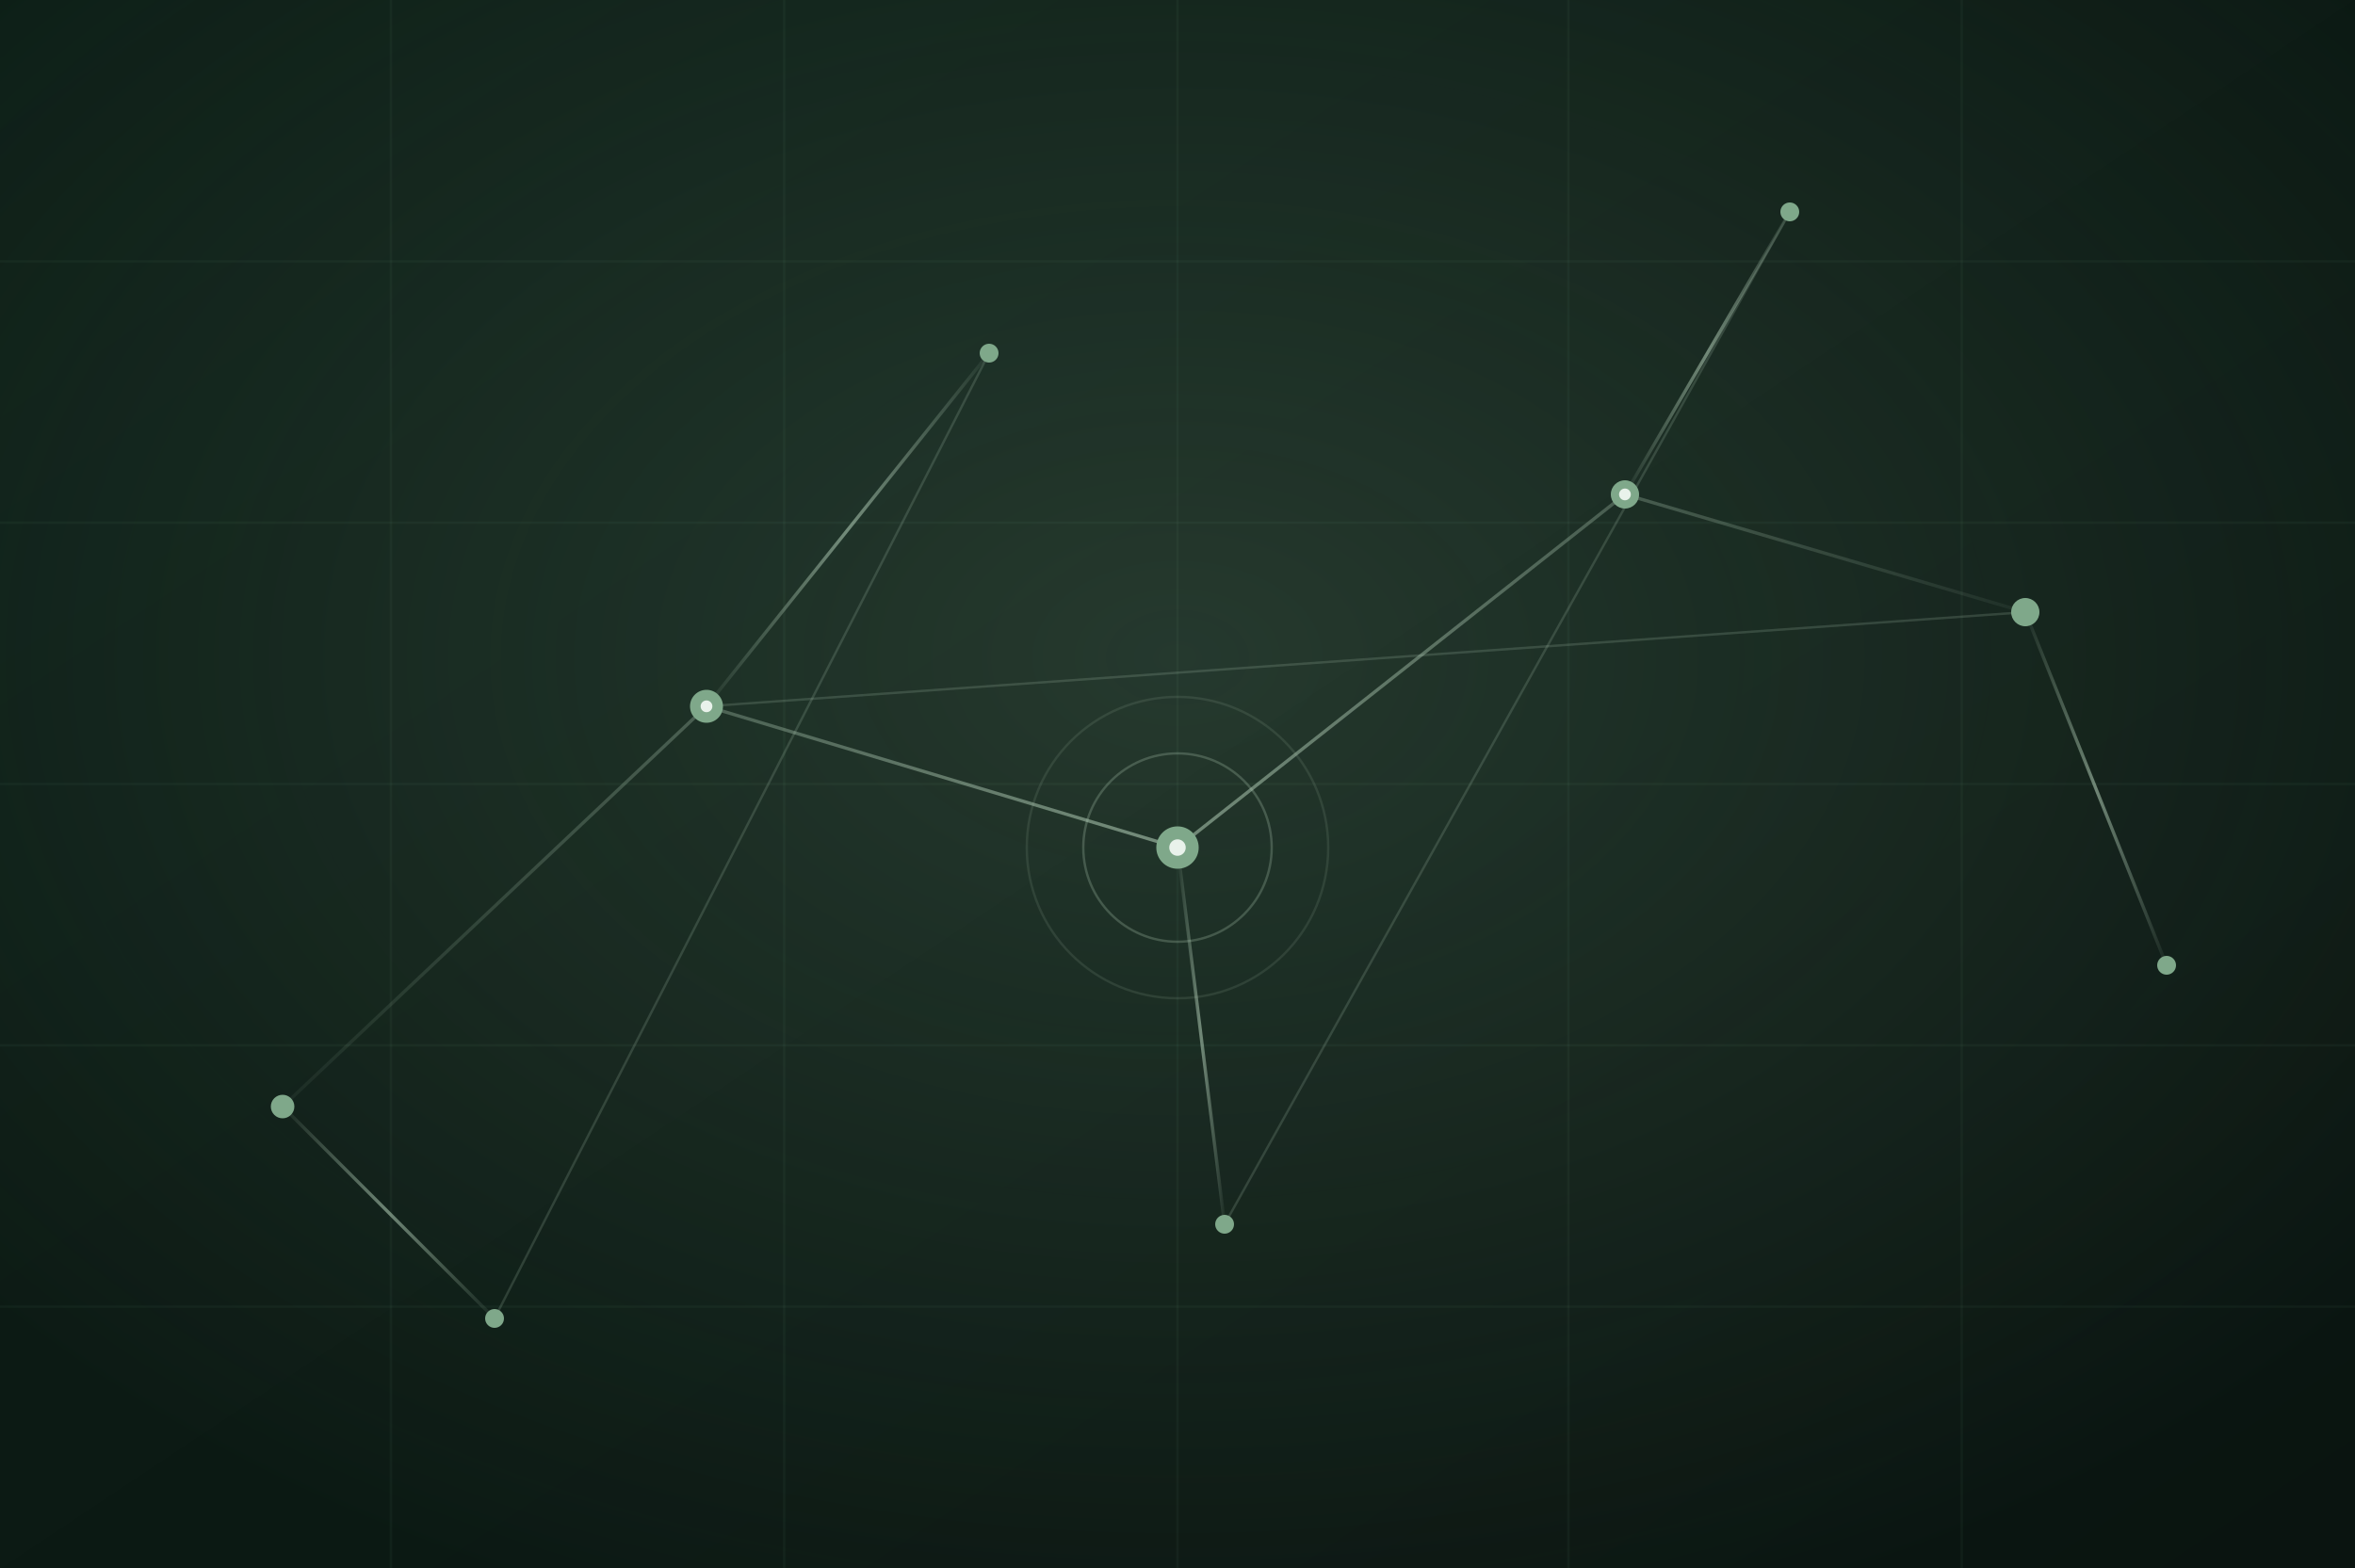
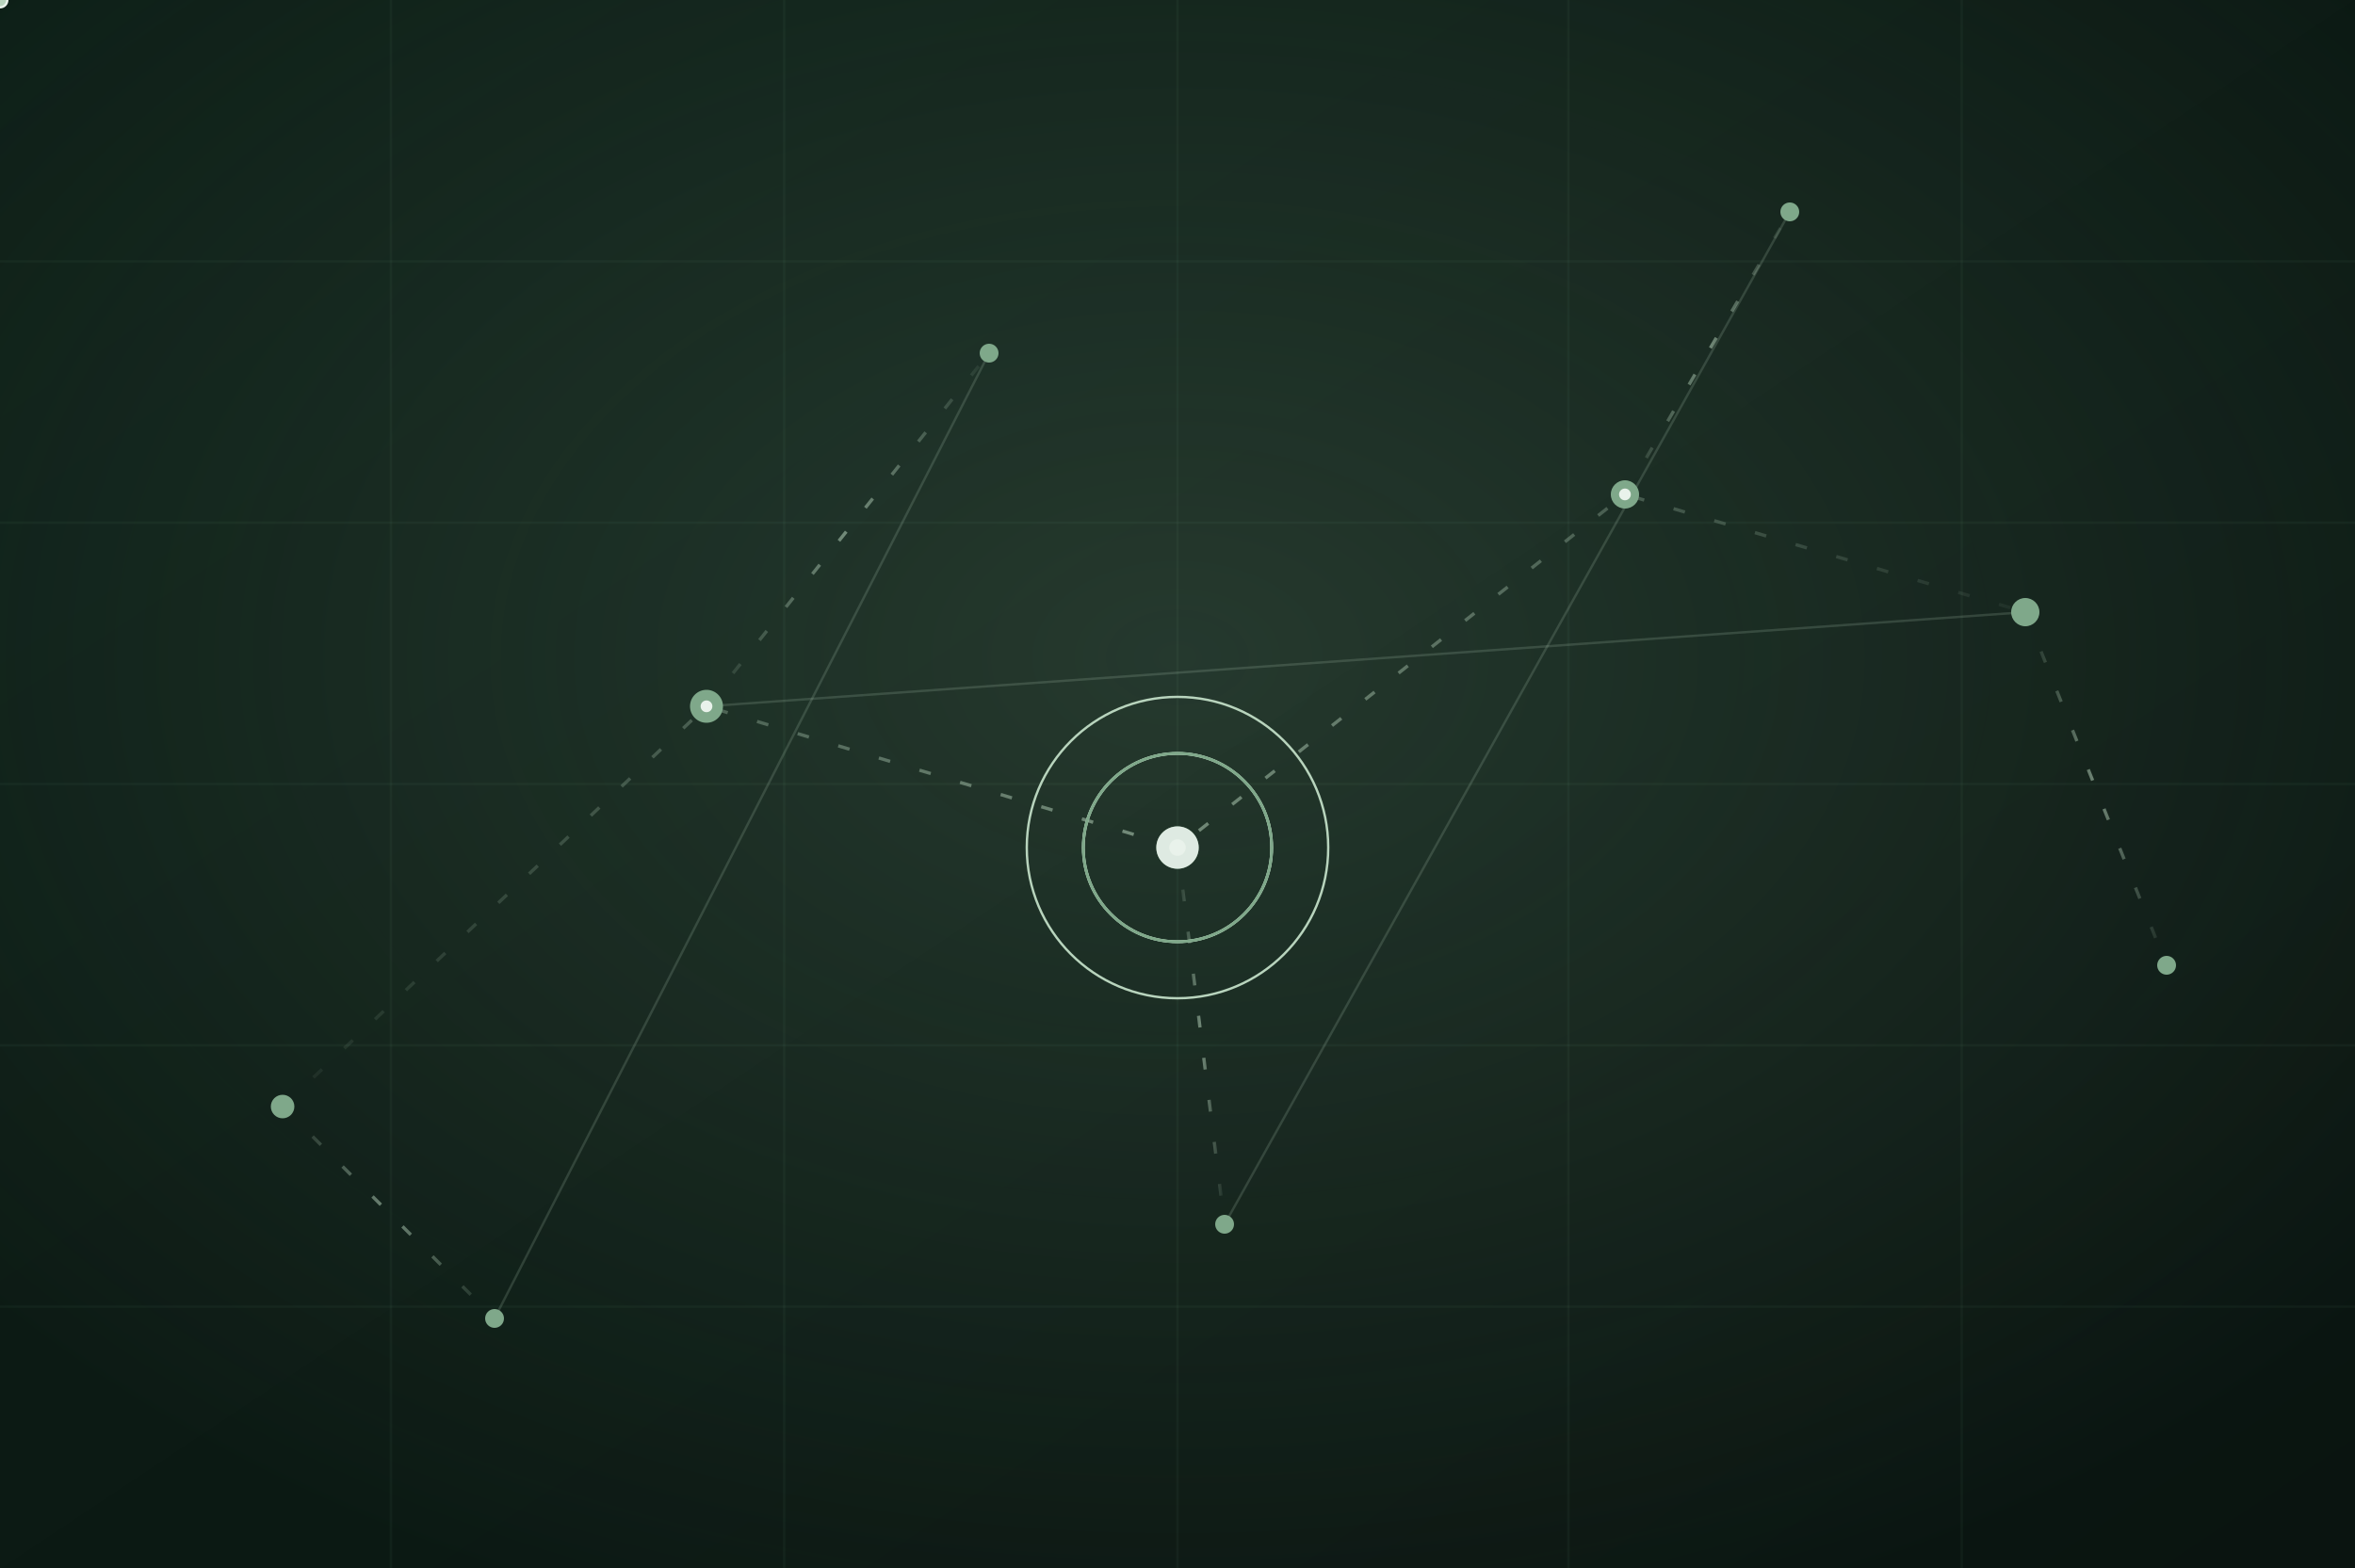
<svg xmlns="http://www.w3.org/2000/svg" viewBox="0 0 1000 666" width="1000" height="666">
  <defs>
    <linearGradient id="bg" x1="0" y1="0" x2="1" y2="1">
      <stop offset="0%" stop-color="#0d1f17" />
      <stop offset="100%" stop-color="#0a1410" />
    </linearGradient>
    <radialGradient id="glow" cx="50%" cy="42%" r="65%">
      <stop offset="0%" stop-color="#7fa88a" stop-opacity="0.22" />
      <stop offset="100%" stop-color="#7fa88a" stop-opacity="0" />
    </radialGradient>
    <linearGradient id="lineFade" x1="0" y1="0" x2="1" y2="0">
      <stop offset="0%" stop-color="#b8d4bd" stop-opacity="0.05" />
      <stop offset="50%" stop-color="#b8d4bd" stop-opacity="0.55" />
      <stop offset="100%" stop-color="#b8d4bd" stop-opacity="0.05" />
    </linearGradient>
+     <style>
+       @keyframes tw { 0%,100% { opacity: .45 } 50% { opacity: 1 } }
+       @keyframes br { 0%,100% { opacity: .08 } 50% { opacity: .4 } }
+       @keyframes haze { 0%,100% { opacity: .85 } 50% { opacity: 1 } }
+       .n { animation: tw 3.6s ease-in-out infinite; }
+       .ring { animation: br 4.5s ease-in-out infinite; }
+       #glowLayer { animation: haze 6s ease-in-out infinite; transform-origin: 500px 280px; }
+       @media (prefers-reduced-motion: reduce) {
+         .n, .ring, #glowLayer { animation: none; }
+       }
+     </style>
  </defs>
  <rect width="1000" height="666" fill="url(#bg)" />
-   <rect width="1000" height="666" fill="url(#glow)" />
+   <rect id="glowLayer" width="1000" height="666" fill="url(#glow)" />
  <g stroke="#7fa88a" stroke-opacity="0.06" stroke-width="1">
    <line x1="0" y1="111" x2="1000" y2="111" />
    <line x1="0" y1="222" x2="1000" y2="222" />
    <line x1="0" y1="333" x2="1000" y2="333" />
    <line x1="0" y1="444" x2="1000" y2="444" />
    <line x1="0" y1="555" x2="1000" y2="555" />
    <line x1="166" y1="0" x2="166" y2="666" />
    <line x1="333" y1="0" x2="333" y2="666" />
    <line x1="500" y1="0" x2="500" y2="666" />
    <line x1="666" y1="0" x2="666" y2="666" />
    <line x1="833" y1="0" x2="833" y2="666" />
  </g>
-   <g stroke="url(#lineFade)" stroke-width="1.4" fill="none">
-     <path d="M120,470 L300,300 L500,360 L690,210 L860,260" />
-     <path d="M300,300 L420,150" />
-     <path d="M500,360 L520,520" />
-     <path d="M690,210 L760,90" />
-     <path d="M860,260 L920,410" />
-     <path d="M120,470 L210,560" />
-   </g>
-   <g stroke="#b8d4bd" stroke-opacity="0.18" stroke-width="1">
+   <g stroke="#b8d4bd" stroke-opacity="0.18" stroke-width="1" fill="none">
    <path d="M210,560 L420,150" />
    <path d="M520,520 L760,90" />
    <path d="M300,300 L860,260" />
  </g>
+   <g stroke="url(#lineFade)" stroke-width="1.4" fill="none" stroke-dasharray="5 13">
+     <path id="backbone" d="M120,470 L300,300 L500,360 L690,210 L860,260">
+       <animate attributeName="stroke-dashoffset" values="0;-180" dur="4.2s" repeatCount="indefinite" />
+     </path>
+     <path d="M300,300 L420,150">
+       <animate attributeName="stroke-dashoffset" values="0;-90" dur="3.4s" repeatCount="indefinite" />
+     </path>
+     <path d="M500,360 L520,520">
+       <animate attributeName="stroke-dashoffset" values="0;-90" dur="3.8s" repeatCount="indefinite" />
+     </path>
+     <path d="M690,210 L760,90">
+       <animate attributeName="stroke-dashoffset" values="0;-90" dur="3.1s" repeatCount="indefinite" />
+     </path>
+     <path d="M860,260 L920,410">
+       <animate attributeName="stroke-dashoffset" values="0;-90" dur="3.6s" repeatCount="indefinite" />
+     </path>
+     <path d="M120,470 L210,560">
+       <animate attributeName="stroke-dashoffset" values="0;-90" dur="2.9s" repeatCount="indefinite" />
+     </path>
+   </g>
+   <circle r="3.6" fill="#e9f2eb">
+     <animateMotion dur="5.5s" repeatCount="indefinite" rotate="auto" keyPoints="0;1" keyTimes="0;1" calcMode="linear">
+       <mpath href="#backbone" />
+     </animateMotion>
+     <animate attributeName="opacity" values="0;1;1;0" keyTimes="0;0.1;0.9;1" dur="5.5s" repeatCount="indefinite" />
+   </circle>
+   <circle r="2.6" fill="#b8d4bd">
+     <animateMotion dur="5.5s" begin="2.75s" repeatCount="indefinite" rotate="auto">
+       <mpath href="#backbone" />
+     </animateMotion>
+     <animate attributeName="opacity" values="0;1;1;0" keyTimes="0;0.1;0.9;1" begin="2.75s" dur="5.5s" repeatCount="indefinite" />
+   </circle>
  <g fill="#7fa88a">
-     <circle cx="120" cy="470" r="5" />
-     <circle cx="300" cy="300" r="7" />
-     <circle cx="500" cy="360" r="9" />
-     <circle cx="690" cy="210" r="6" />
-     <circle cx="860" cy="260" r="6" />
-     <circle cx="420" cy="150" r="4" />
-     <circle cx="520" cy="520" r="4" />
-     <circle cx="760" cy="90" r="4" />
-     <circle cx="920" cy="410" r="4" />
-     <circle cx="210" cy="560" r="4" />
+     <circle class="n" style="animation-delay:-0.2s" cx="120" cy="470" r="5" />
+     <circle class="n" style="animation-delay:-1.4s" cx="300" cy="300" r="7" />
+     <circle class="n" style="animation-delay:-0.7s" cx="500" cy="360" r="9" />
+     <circle class="n" style="animation-delay:-2.1s" cx="690" cy="210" r="6" />
+     <circle class="n" style="animation-delay:-1.0s" cx="860" cy="260" r="6" />
+     <circle class="n" style="animation-delay:-2.6s" cx="420" cy="150" r="4" />
+     <circle class="n" style="animation-delay:-0.4s" cx="520" cy="520" r="4" />
+     <circle class="n" style="animation-delay:-1.8s" cx="760" cy="90" r="4" />
+     <circle class="n" style="animation-delay:-3.0s" cx="920" cy="410" r="4" />
+     <circle class="n" style="animation-delay:-2.3s" cx="210" cy="560" r="4" />
  </g>
  <g fill="#e9f2eb">
    <circle cx="500" cy="360" r="3.5" />
-     <circle cx="300" cy="300" r="2.5" />
-     <circle cx="690" cy="210" r="2.5" />
+     <circle class="n" style="animation-delay:-1.2s" cx="300" cy="300" r="2.5" />
+     <circle class="n" style="animation-delay:-2.0s" cx="690" cy="210" r="2.5" />
  </g>
-   <circle cx="500" cy="360" r="40" fill="none" stroke="#b8d4bd" stroke-opacity="0.25" stroke-width="1" />
-   <circle cx="500" cy="360" r="64" fill="none" stroke="#b8d4bd" stroke-opacity="0.12" stroke-width="1" />
+   <circle cx="500" cy="360" r="9" fill="#e9f2eb" opacity="0.9">
+     <animate attributeName="r" values="9;11;9" dur="3.5s" repeatCount="indefinite" />
+   </circle>
+   <circle class="ring" cx="500" cy="360" r="40" fill="none" stroke="#b8d4bd" stroke-width="1" />
+   <circle class="ring" cx="500" cy="360" r="64" fill="none" stroke="#b8d4bd" stroke-width="1" style="animation-delay:-2.2s" />
+   <circle cx="500" cy="360" r="40" fill="none" stroke="#b8d4bd" stroke-width="1.2">
+     <animate attributeName="r" values="40;110" dur="4s" repeatCount="indefinite" />
+     <animate attributeName="stroke-opacity" values="0.45;0" dur="4s" repeatCount="indefinite" />
+   </circle>
+   <circle cx="500" cy="360" r="40" fill="none" stroke="#7fa88a" stroke-width="1.2">
+     <animate attributeName="r" values="40;110" begin="2s" dur="4s" repeatCount="indefinite" />
+     <animate attributeName="stroke-opacity" values="0.4;0" begin="2s" dur="4s" repeatCount="indefinite" />
+   </circle>
</svg>
